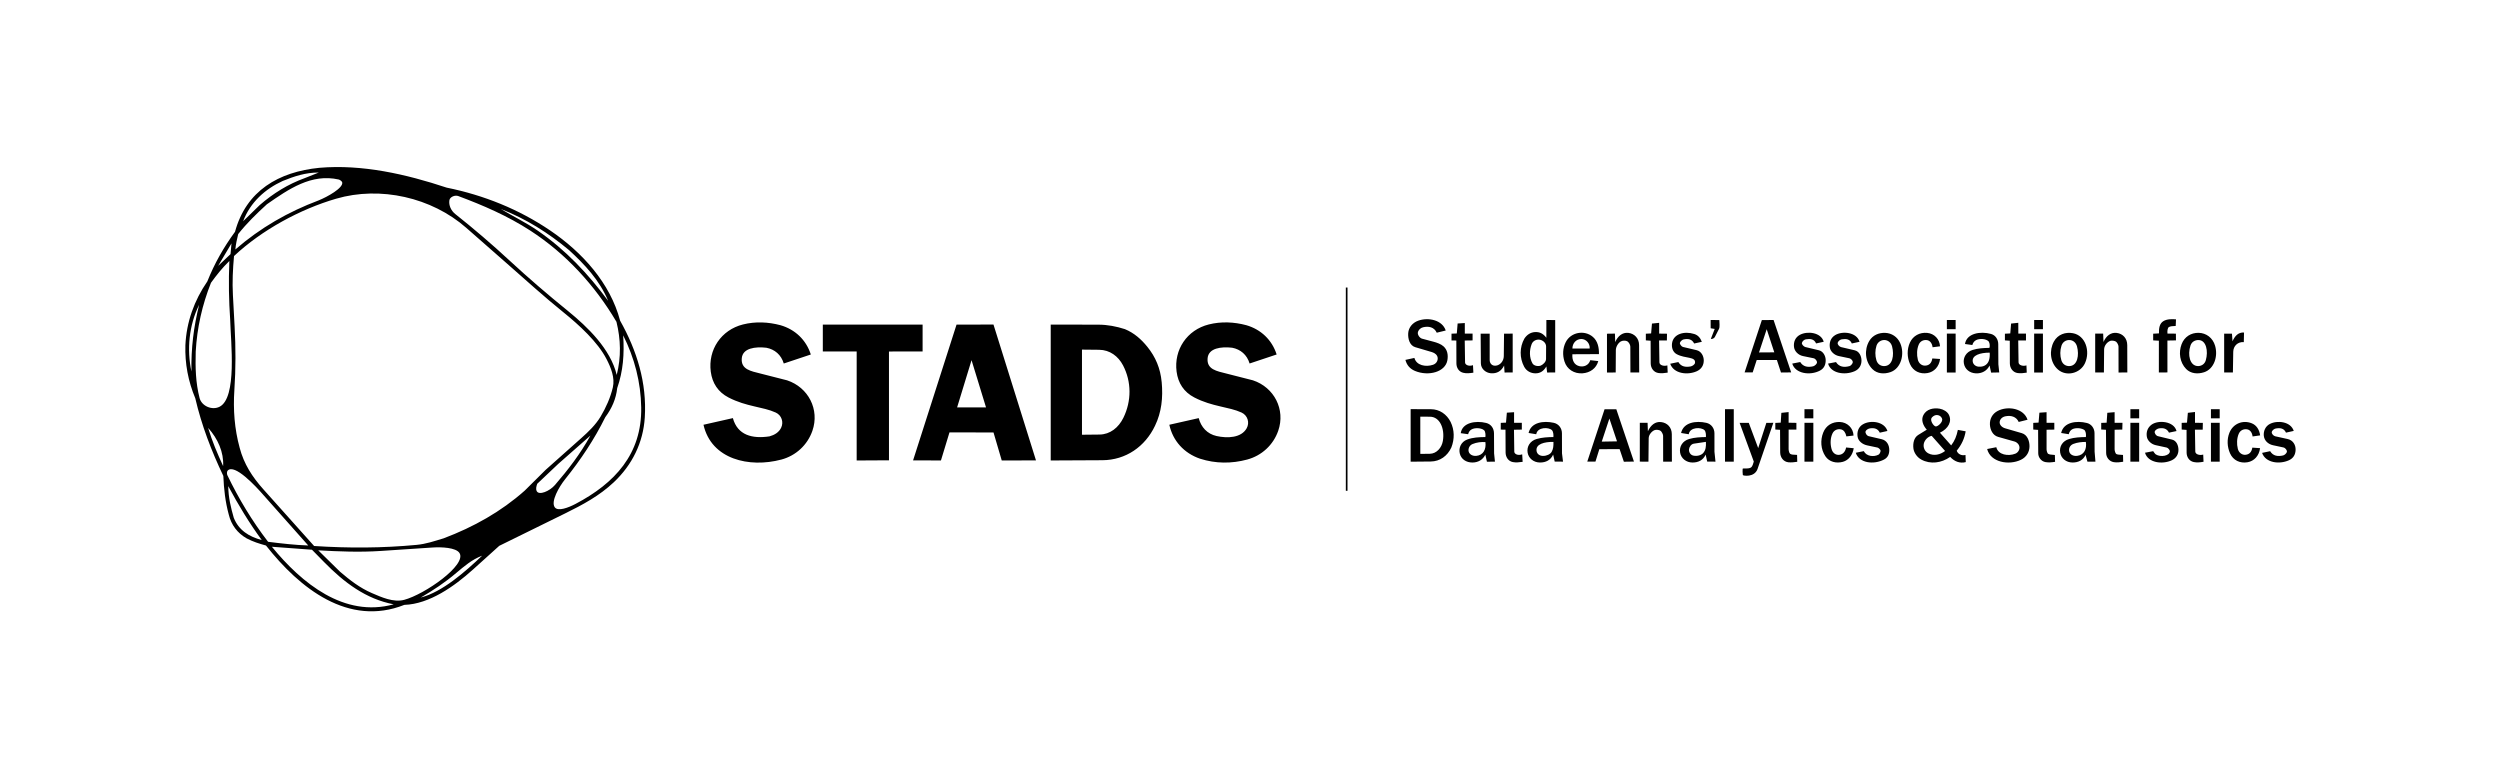
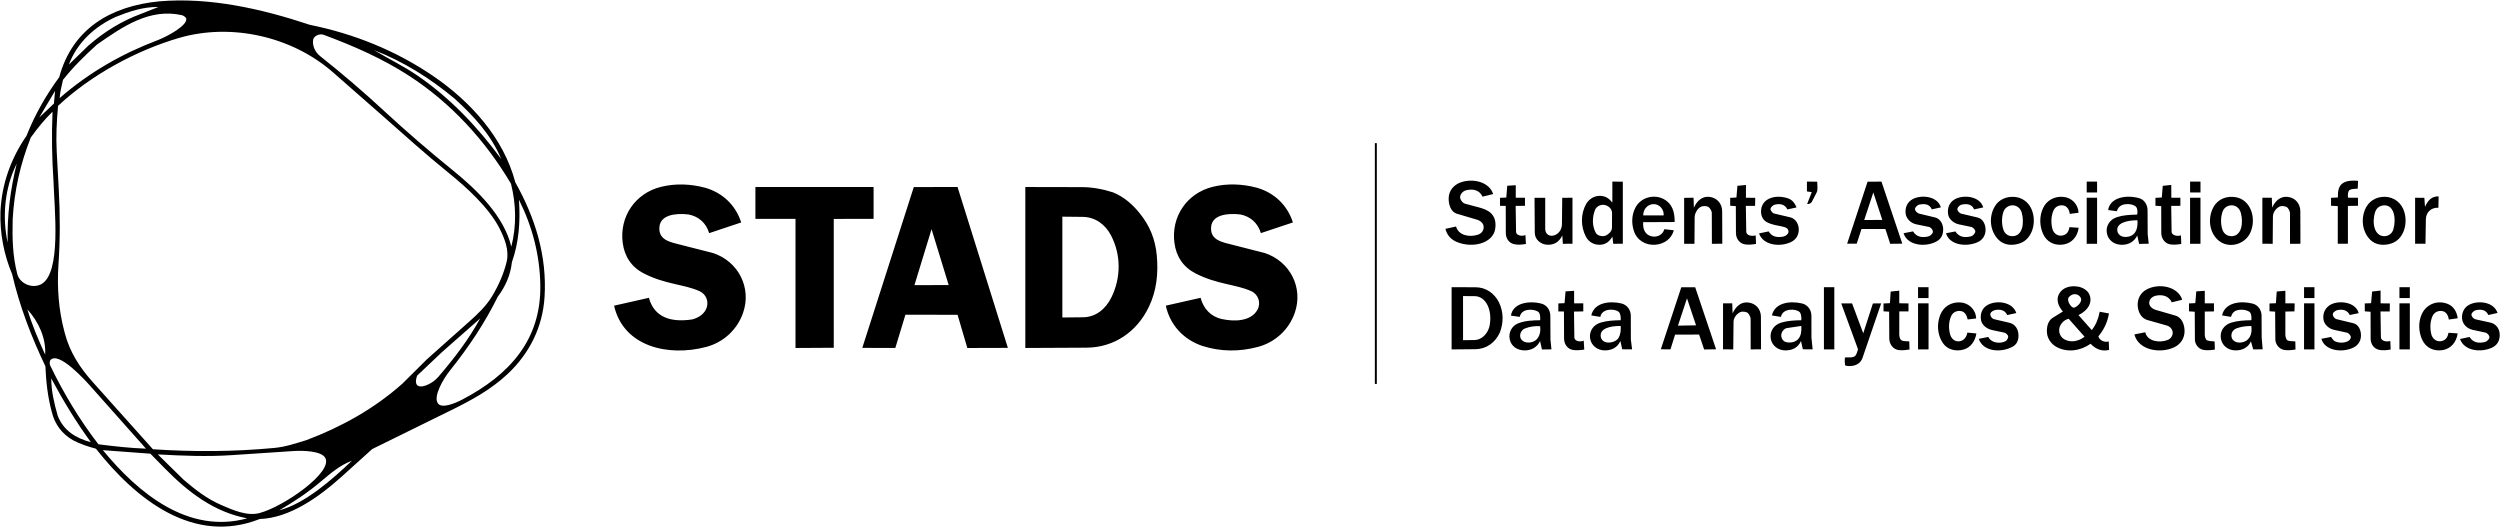
- <svg xmlns="http://www.w3.org/2000/svg" viewBox="0 0 3000 934">
+ <svg xmlns="http://www.w3.org/2000/svg" viewBox="222 200 2533 534">
  <path d="M1615 345h2v244h-2zm-220.97 113.5c1.73 18.66-.19 36.26-8.01 52.4-11.89 25.07-35.09 41.21-63.15 41.36l-62.01.31V389.48l57.32.12c10.96.02 21.47 2.09 31.7 5.36 11.07 4.58 19.55 12.06 26.94 21.21 9.86 12.2 15.67 25.89 17.19 42.33Zm-45.99 42.89c9.94-20.21 9.81-43.41-.38-62.91-5.8-11.11-15.92-18.6-28.7-18.74l-20.59-.21v102.15l21-.22c12.8-.14 22.89-8.31 28.67-20.07m-410.49 50.1c-38.34 10.22-83.95-.17-93.37-41.78l35.27-7.98c5.66 20.57 23.26 25.04 44.01 21.89 5.89-1.63 11.16-4.71 13.88-10.28 3.31-6.78.61-15.05-6.45-18.28-15.49-7.1-34.75-6.77-56.66-18.08-12.56-6.49-19.53-17.25-21.31-30.99-3.42-26.35 12.52-50.08 38.62-56.63 14.82-3.72 30.25-3.06 45.07.9 17.43 5.06 30.71 17.45 36.38 35.13l-32.46 10.83c-3.13-10.5-10.82-16.99-20.91-18.93-13.37-1.52-28.27.44-29.47 12.43-1.37 13.74 11.15 15.65 22.57 18.57l31.8 8.11c25.48 8.43 39.26 35.02 30.35 60.6-5.92 16.98-19.74 29.82-37.32 34.51Zm502.56-1.02c-19.43-6.67-32.71-21.52-36.92-40.77l35.27-7.97c2.77 10.79 10.19 19 21.37 21.49 13.25 2.95 29.65 2.23 36.13-9.2 3.9-6.87 1.22-15.6-6.08-18.96-15.41-7.09-34.73-6.76-56.66-18.09-12.56-6.48-19.53-17.25-21.31-31-3.42-26.35 12.52-50.08 38.62-56.63 14.82-3.72 30.25-3.06 45.07.9 17.43 5.06 30.71 17.45 36.38 35.13l-32.46 10.83c-3.14-10.49-10.83-16.99-20.91-18.93-13.37-1.52-28.28.44-29.47 12.43-1.37 13.74 11.15 15.65 22.57 18.57l31.8 8.11c25.48 8.43 39.26 35.02 30.35 60.59-5.92 17-19.76 29.8-37.31 34.51-18.61 4.99-37.8 4.97-56.45-1.03Zm-373.34 1.89-38.77.22.01-130.81-40.63-.01v-32.27h119.74v32.23l-40.36.09zm125.43-33.41-52.83-.07-10.24 33.67-33.45-.08 52.16-162.92 44.33-.11 51.01 163.03-41.08.12-9.89-33.64Zm-8.98-30.11-17.37-56.64-17.33 56.69zm1164.85 51.99c1.28 3.94 5.61 6.33 10.51 5.14l.35 8.55c-6.93 1.81-13.47-.57-18.73-6.23-10.53 7.41-23.77 9.12-34.6 3.22-5.36-2.92-8.86-8.41-9.49-13.28-.79-6.13.57-13.11 5.8-16.32l10.24-6.29c-4.23-4.67-7.27-11.5-4.06-17.59 3.72-7.06 11.94-8.93 19.61-7.58 4.45.79 8.94 3.56 10.71 6.82 4.5 8.27-.4 17.11-10.49 21.99l13.49 15.22c4.22-5.52 6.5-11.04 8.02-18.62l9.37 1.71c-1.4 8.62-4.9 16.15-10.73 23.25Zm-17.68-38.63c-1.22-2.9-3.98-4.48-7.35-4.08-1.92.23-4.92 2.34-5.47 4.02-1.09 3.37 2.62 8.89 5.09 9.56 2.29.62 9.49-5.31 7.73-9.51Zm3.72 38.99-16.06-18.16c-4.27.62-8.46 4.91-9.44 9.2-1.04 4.55.99 9.52 5.38 11.79 6.69 3.48 14.39 1.56 20.12-2.84Zm-592.54-4.12c-4.62 10.08-13.64 16.63-24.63 16.73l-24.17.23v-63.05l24.27.07c10.51.03 19.06 6.08 23.71 15.3 4.61 9.53 4.91 20.39.83 30.72Zm-10.13-7.96c2.51-15.03-3.75-28.97-15.42-29.05l-11.67-.08.02 44.69 11.44-.14c8.11-.1 14.28-7.3 15.64-15.42Zm693.71 22.62c-14.25 6.96-36.59 3.16-40.57-12.91l10.98-2.17c2.2 9.35 14.57 11.04 22.76 7.79 3.39-1.35 5.34-4.8 5.03-7.88s-2.69-5.83-6.12-6.8l-19.51-5.51c-6.66-1.88-9.55-8.85-9.82-14.74-.31-6.79 2.85-12.99 9.32-16.38 12.25-6.41 31.42-3.05 35.82 10.56l-10.6 2.65c-2.82-6.32-9.2-8.18-15.96-6.79-3.68.76-6.64 3.36-6.88 7-.22 3.39 2.83 6.33 6.5 7.4l20.1 5.84c6.72 1.95 9.21 9.51 9.2 15.65-.01 6.67-3.3 12.89-10.25 16.29m-481.62-12.76-24.34.05-4.65 14.93-9.8-.06 20.74-62.8h14.1l21.15 62.81-12.1.18-5.09-15.11Zm-3.1-9.35-9.16-27.37-9.17 27.7 18.32-.33Zm562.24 16.22c-2.81 6.31-8.7 9.24-15.66 9.18-7.64-.06-13.57-4.87-14.78-11.81-1.3-7.48 2.91-14.08 10.71-16.39 6.48-1.92 12.75-2.23 20.1-2.38.35-1.84.19-5.74-1.13-7.69-1.17-1.74-5.18-2.82-7.75-2.91-5.63-.2-10.12 1.11-11.67 7.22l-9.1-1.47c2.82-13.12 18.63-15.11 30.99-11.98 5.5 1.39 9.02 6.59 9.04 12.1l.11 22.32 1 11.93-9.61.04-2.26-8.17Zm-10.14 1.19c8.38-.95 11.84-8.25 10.49-16.71-4.81-.03-10.24.53-15.09 2.41-4.14 1.61-5.91 5.79-4.72 9.55 1.04 3.28 4.8 5.26 9.32 4.75m-710.13-1.48c-2.95 6.13-8.48 9.41-15.38 9.48-7.55.07-13.84-4.04-15.36-11.18-1.4-6.59 1.69-13.65 8.88-16.37 7-2.65 14.2-2.89 21.91-3.04.39-2.4.06-6.5-1.38-7.99-1.69-1.75-5.35-2.58-7.92-2.62-5.48-.1-10.02 1.57-11.39 7.23l-8.86-1.26c1.76-12.6 17.79-15.42 30.45-12.28 6.02 1.49 9.42 6.57 9.45 12.57l.12 23.98 1.01 9.89-9.62.14-1.91-8.54Zm-10.9 1.5c8.46-.68 12.14-7.99 10.97-16.54-4.86-.37-10.47.28-15.5 2.36-3.8 1.57-5.48 5.92-4.5 9.2s4.64 5.34 9.03 4.98m92.28-1.55c-2.96 6.64-8.7 9.54-15.79 9.52-7.51-.02-13.62-4.91-14.82-11.7-1.33-7.55 2.99-14.24 10.76-16.52 6.67-1.96 13.34-2.21 20.16-2.36.2-2.95-.15-6.58-1.74-8.2-3.79-3.87-17.46-4.01-18.87 4.85l-9.19-1.52c2.96-12.91 18.01-14.93 30.28-12.18 6.03 1.35 9.74 6.62 9.76 12.54l.06 24.04 1.24 10.01-10-.09zm-12.18 1.59c4.48.04 8.8-2.05 10.35-4.81 2.03-3.63 2.29-6.98 2.19-12-10.73-.15-21.74 2.49-20.23 11.08.55 3.11 3.18 5.69 7.7 5.74Zm195.18-1.58c-2.96 6.64-8.7 9.54-15.79 9.52-7.51-.02-13.62-4.91-14.82-11.7-1.33-7.55 2.99-14.24 10.76-16.52 6.67-1.96 13.34-2.21 20.16-2.36.19-2.91-.13-6.67-1.69-8.22-3.79-3.8-17.51-4.01-18.92 4.87l-9.18-1.52c2.95-12.91 18.01-14.93 30.27-12.19 6.01 1.34 9.76 6.61 9.76 12.54l.02 22.14 1.23 11.91-9.94-.09-1.87-8.39Zm-14.66 1.24c4.43.87 9.35-.3 11.87-3.29 2.87-3.4 3.41-7.61 3.09-13.22l-14.57 2.17c-3.27.49-5.59 4.28-5.74 7.06-.17 3.26 1.85 6.59 5.35 7.27Zm228.74 4.7c-12.43 6.5-29.96 4.34-33.93-8.14l9.62-1.94c3.11 6.35 12.13 7.29 17.86 4.12 1.14-.63 2.51-3.57 2.28-4.82s-2.38-3.32-3.72-3.6l-12.31-2.6c-5.88-1.24-10.63-5.24-11.5-10.21-1.03-5.84.88-11.82 6.22-15.02 9.28-5.56 25.95-3.44 29.53 7.93l-9.17 2.06c-2.3-4.88-6.44-5.97-11.89-5.17-1.91.28-4.66 1.93-5.14 3.52-.66 2.19 1.37 5.29 3.82 5.86l15.35 3.57c6.23 1.45 9.25 6.93 9.26 12.97 0 4.86-1.59 9.02-6.28 11.47m345.36.84c-11.5 5.47-28.91 2.93-32.2-9.02l9.8-1.87c.54.82 2.17 3.26 3.14 3.89 5.82 3.73 16.78 1.75 16.9-3.82.03-1.47-2.3-4.05-3.75-4.37l-13.26-2.9c-5.46-1.2-9.83-5.53-10.62-10-.99-5.67.82-11.03 5.6-14.56 8.05-5.93 26.94-4.36 30 7.63l-9.06 1.91c-2.38-4.79-6.46-5.97-11.96-5.12-1.8.28-4.55 2.02-5.05 3.54-.7 2.13 1.4 5.24 3.76 5.81l16.91 4.09c5.55 1.34 7.59 7.28 7.71 11.94.15 5.54-2.49 10.27-7.93 12.86Zm-627.79-26.42-.29 28.13-10.38-.05.02-46.58 9.32-.02.37 10.14c3.55-7.62 8.92-11.72 15.68-11.02 7.63.79 12.99 6.47 13.02 14.54l.11 32.95-10.5.03-.05-30.96c0-1.81-1.6-4.75-2.8-5.86-1.43-1.32-5.5-1.9-7.65-.95-3.29 1.44-6.8 5.51-6.84 9.65Zm768.27 26.45c-11.47 5.2-27.99 3.17-32.2-8.86l9.67-2.04c3.53 5.86 9.2 6.59 15.67 5.08 1.64-.38 4.08-2.61 4.41-4.2.42-2.01-1.82-4.86-4.13-5.35l-12.47-2.66c-6.03-1.29-10.53-5.68-11.09-11.42-.52-5.34 1.77-11.33 7.29-14.15 9.26-4.73 25.06-2.8 28.64 8.37l-9.31 2.08c-2.4-5.27-6.83-5.92-12.2-4.99-2.03.35-4.64 2.44-4.88 4.38s2.07 4.52 4.19 4.99l14.85 3.27c6.35 1.4 9.77 6.9 9.58 13.06-.17 5.54-2.53 9.95-8.01 12.44Zm-637.55 10.22c-3.71 10.83-17.68 8.39-17.75 7.5l-.31-3.89.09-3.54c.03-1.31 7.96.82 10.64-2.18 1.15-1.29 2.12-4.17 2.73-6.54l-17-46.45 10.98-.03 11.31 30.3 9.78-30.26 8.38-.07-18.87 55.15Zm576.23-23.98c1.12 4.58 4.88 7.49 9 7.2 4.35-.31 7.5-2.81 8.41-8.61l9.3.64c-1.21 9.27-7.15 15.51-14.97 16.9-8.99 1.59-17.32-2.2-21.09-10.73-3.43-7.77-3.88-16.74-.75-24.6 4.35-10.94 16-15.79 26.91-11.37 5.71 2.32 9.03 7.7 9.98 14.46l-9.06 1.31c-.52-4.54-2.94-8.06-6.75-8.6-4.16-.6-8.14 1.25-9.91 5.48-2.31 5.5-2.5 12.08-1.06 17.93Zm-487.57.06c1.36 5.09 5.17 7.72 9.55 7.15 4.04-.53 7.04-3.68 7.97-8.79l9.15.89c-1.3 8.18-6.13 14.39-12.99 16.3-7.8 2.17-16.41.21-20.98-6.6-5.7-8.47-6.29-19.31-2.64-28.51 3.41-8.59 10.95-13 19.9-12.68s16.12 7.16 16.48 16.29l-8.61 1.01c-.85-4.35-3.02-7.7-6.38-8.41-4.14-.87-8.32.75-10.27 4.85-2.61 5.48-2.83 12.32-1.18 18.51Zm349.81 7.3.18 8.19c-3.9.65-7.68 1.09-11.4.45-5.32-.92-8.98-5.72-9.02-10.92l-.22-27.9-5.7-.34v-7.94l6.49-.21.82-11.89 8.77-.76v12.73l9.43.05-.22 8.1-9.2.2-.03 23.52c0 1.54.87 5.04 2.21 5.69 1.46.7 3.55.8 7.9 1.04Zm-391.13-.03.22 8.26c-3.49.51-7.05.94-10.48.61-6.15-.58-9.97-5.97-10.01-11.82l-.16-27.16-5.68-.34v-7.95l6.49-.33.76-11.74 8.71-.92v12.76l9.34.17v8.09l-9.31.02-.04 23.36c0 1.58.67 4.79 1.82 5.65 1.39 1.04 4.02 1.21 8.33 1.33Zm-329.85-.69.53 9.01c-4.48.59-7.87 1.01-11.72.3-5.52-1.01-8.7-6.08-8.73-11.46l-.13-27.42-5.7-.1.02-8.1 6.29-.27 1.02-11.95 8.67-.56v12.72l9.3-.02v8.17l-9.42.17.37 26.31c.04 2.88 4.42 5.04 9.51 3.2Zm639.21.78.24 8.22c-4.31.64-7.74 1.01-11.67.29-4.86-.9-8.51-5.54-8.54-10.44l-.16-28.19-5.82-.41v-8.01l6.39-.32.99-11.9 8.6-.57v12.72l9.3-.02v8.18l-9.3.14v23.53c0 1.56.79 4.82 2.07 5.47 1.59.81 3.18.92 7.9 1.31m178.37 8.14c-4.31.78-7.87 1.09-11.61.36-5.52-1.08-8.67-6.01-8.68-11.41l-.06-27.2-5.86-.41-.02-8.03 6.4-.23 1.03-11.82 8.58-.99v12.95l9.41.11-.15 8.11-9.34.04.42 26.18c.06 3.52 5.25 4.95 9.52 3.72l.38 8.63ZM2070 491h10.53v63H2070zm95.35 63.002.017-46.64 10.65.004-.017 46.64zm391.105-.005.017-46.64 10.54.004-.017 46.64zm96.655-46.637h10.53V554h-10.53zM2165.36 491H2176v11h-10.64zm391.11 0H2567v11h-10.53zm96.64 0h10.53v11h-10.53zm-916.23-58.81c-2.33 14.2-22.64 19.71-38.87 12.94-5.94-2.48-9.84-6.8-11.52-13.26l10.78-2.36c2.52 9.12 13.64 11.14 22.3 8.24 3.88-1.3 5.95-4.68 5.66-8.22-.27-3.34-3.14-5.89-6.82-6.98l-20.09-5.93c-6.86-2.02-8.95-10.32-8.46-16.97s5.11-12.36 12.02-14.84c12.2-4.36 28.96-.77 32.98 11.81l-10.76 2.63c-3.07-6.75-9.67-8.14-16.42-6.52-3.01.72-5.63 3.13-6.25 6.2-.52 2.57 2 6.68 5.09 7.5l13.58 3.61c4.15 1.1 9 2.75 12.16 5.62 4.62 4.19 5.68 10.15 4.63 16.51Zm395.4-.19h-24.22l-4.83 14.86-9.71.02 20.7-62.78 14.08-.1 21.11 62.88-12.24.13-4.9-15.01Zm-3.13-9.19-9.1-27.77-9.24 27.89zm-273.5 16.9c-3.11 5.41-7.22 8.34-13.17 8.3-5.44-.03-10.71-2.68-13.55-8.04-5.56-10.49-5.51-23.29.29-33.6 3.06-4.76 7.55-7.56 12.67-7.88 5.39-.34 9.77 1.55 13.73 6.82l.03-21.31 10.59.07v62.85l-9.67.11zm-.4-8.77.07-15.16c.02-4.5-4.23-7.66-7.86-8.17-3.82-.53-7.97 1.38-9.5 5.4-2.8 7.33-2.9 16.06.97 23 1.78 3.2 7.08 3.85 9.9 2.73 2.4-.95 6.4-4.29 6.42-7.81Zm532.22 7.67c-3.08 6.44-9.25 9.76-16.46 9.41-7.51-.37-13.28-5-14.4-12.16-1.08-6.91 2.94-13.56 10.45-15.91 6.43-2.01 12.68-2.36 20.24-2.5.66-1.6.53-5.61-.76-7.49s-4.89-2.98-7.37-3.12c-5.83-.34-10.7 1.27-12.37 7.18l-8.82-1.21c1.94-12.9 18.51-15.62 31.29-12.06 5.48 1.52 8.6 6.71 8.63 12.22l.14 24.11 1.03 9.85-9.72.19-1.88-8.52Zm-13.02 1.41c5.67.41 9.98-1.92 12-6.77 1.26-3.03 1.43-6.99 1.2-10.08-11.34.01-21.72 3.06-20.32 11.01.54 3.05 3.28 5.56 7.12 5.84m-466.12-7.81 9.6 1.1c-2.33 8.78-9.92 14.04-18.95 14.67-9.89.69-18.71-4.74-21.67-14.36-2.32-7.53-2.11-15.68 1.51-22.93 6.04-12.1 22.55-15.19 32.76-6.3 5.85 5.09 7.31 12.96 7.16 20.56l-31.88.15c-.53 7.49 2.26 12.78 8.24 14.27 5.29 1.32 11.36-.83 13.23-7.15Zm-.72-13.96c.59-5.99-4.26-11.52-10.15-11.45s-10.54 4.87-10.58 11.44h20.73Zm372.66-6.45c5.71 12.99 1.01 30.31-11.6 34.71-7.65 2.67-16.04 2.09-21.67-3.49-8.95-8.87-10.18-23.19-3.9-33.84 4.17-7.06 11.53-10.04 19.19-9.74s14.61 4.68 17.98 12.36m-9.8 3.84c-1.21-4.65-4.97-7.46-9.01-7.61s-8.22 2.3-9.68 6.86c-1.76 5.46-1.76 11.92-.11 17.35 1.48 4.88 5.32 7.29 9.84 7.05 9.72-.5 11.71-13.11 8.97-23.65ZM2502 435.77c-5.59 12.29-22.25 16.57-32.46 7.66-9.5-8.3-10.7-23.05-4.85-33.62 4.71-8.52 13.88-11.64 22.86-9.96 15.03 2.79 21 21.52 14.45 35.92m-9.58-20.03c-1.28-4.75-4.85-7.54-8.96-7.7-4.28-.17-8.22 2.26-9.71 6.84-1.79 5.53-1.83 11.89-.13 17.4 1.49 4.84 5.43 7.25 9.87 7.02 9.68-.49 11.67-13.39 8.93-23.56m165.71-.78c3.69 12.78-1.18 27.81-13.26 31.74-7.7 2.5-16.1 1.66-21.54-3.96-7.65-7.9-9.2-19.76-5.41-29.71 3.44-9.04 11.42-13.82 20.47-13.64 9.12.19 16.98 6.02 19.74 15.57m-11.17 17.38c3.15-11.05.56-23.97-8.5-24.29-4.33-.15-8.38 2.04-9.9 6.63-3.63 10.96-.91 24.41 8.96 24.62 3.81.08 8.05-2.08 9.44-6.97Zm-707.95-11.97-.17 26.61-10.47.06v-46.58l9.54-.14.34 10.18c3.06-7.09 8.54-11.89 15.82-11.03s12.79 6.47 12.83 14.6l.14 32.9-10.55.03-.1-31.15c0-2.27-2.07-5.47-3.73-6.35-1.96-1.03-5.83-.95-7.84.31-3.18 1.99-5.79 6.33-5.82 10.56Zm585.92-.97-.24 27.6-10.46-.04v-46.6h9.56l.4 10.02c3.04-7.15 8.72-11.79 15.87-10.89 7.45.94 12.62 6.64 12.64 14.66l.1 32.83-10.55.03-.05-31.17c0-1.92-1.67-4.85-3-5.85-1.4-1.05-5.23-1.64-7-.91-3.8 1.55-7.23 5.77-7.27 10.33Zm-709.71-19.06.02 46.59-9.76.09-.54-8.41c-3.26 6.64-8.57 9.94-15.99 9.29-6.05-.53-11.86-5.24-11.91-12.04l-.26-35.44 10.84-.03v31.66c.02 4.17 2.97 7.3 7.43 6.76 5.42-.66 9.43-5.73 9.5-11.39l.3-26.99 10.37-.1Zm220.76 45.22c-11.1 4.9-27.6 2.88-31.73-9.07l9.76-2.03c3.38 5.67 8.76 6.35 14.82 5.25 2.15-.39 4.92-2.39 5.18-4.21 1.1-7.9-11.56-4.88-21.95-10.47-4.85-2.62-6.32-8.14-5.61-13.13 1.59-11.23 14.67-14.91 26.7-11.09 4.42 1.4 7.25 4.61 9.06 9.37l-9.24 2.02c-2.51-5.25-7.24-6.12-12.87-4.84-1.57.36-4.01 2.66-4.23 4.2s2.06 4.4 3.63 4.77l16.39 3.86c5.78 1.36 8.6 7.26 8.63 12.27.03 5.61-2.63 10.5-8.54 13.11Zm148.12-.91c-11.93 6.39-29.81 3.77-33.4-8.35l9.57-1.86c3.41 5.65 9.09 6.65 15.56 5.1 1.7-.41 4.18-2.6 4.51-4.16.46-2.21-1.82-5.03-4.11-5.5l-12.58-2.58c-5.9-1.21-10.27-5.93-10.85-10.88-.71-6.06 1.53-11.66 7.11-14.65 8.97-4.81 25.38-2.99 28.55 8.36l-9.16 2c-2.32-5.4-6.94-5.83-12.33-4.94-1.96.33-4.43 2.46-4.7 4.48-.23 1.73 2.27 4.32 4.2 4.78l16.18 3.87c5.34 1.28 7.94 6.86 8.15 11.21.25 5.23-1.42 10.28-6.7 13.1Zm41.39.84c-11.81 5.15-28.55 2.53-31.78-9.19l9.49-1.81c3.66 5.9 9.78 6.69 16.38 4.78 1.59-.46 3.8-3.2 3.8-4.78 0-1.82-2.28-4.17-4.11-4.55l-12.63-2.64c-5.5-1.15-10.03-5.55-10.76-9.9-1.05-6.28.94-12 6.38-15.29 8.61-5.2 25.81-3.58 29.19 8.04l-9.25 2.01c-2.34-5.33-6.82-5.86-12.24-4.96-1.97.33-4.5 2.45-4.74 4.44-.24 1.89 2.07 4.41 4.08 4.88l16.34 3.83c5.71 1.34 8.06 7.26 8.14 12.13.1 5.67-2.67 10.57-8.29 13.02Zm75.9-13.94c1.13 4.6 4.87 7.48 8.99 7.21 4.4-.29 7.48-2.77 8.41-8.62l9.29.63c-1.18 9.33-7.13 15.48-14.97 16.88-9.01 1.61-17.28-2.16-21.08-10.7-3.66-8.22-3.82-17.78-.1-25.91s11.78-12.41 20.67-11.57c8.77.83 14.95 7.64 15.43 16.1l-8.93 1.14c-.5-4.44-2.95-8.05-6.74-8.58-4.17-.58-8.14 1.24-9.91 5.48-2.29 5.49-2.49 12.09-1.06 17.92Zm299.51 15.36-10.28.07.03-38.14-6.84-.38v-8.01l6.96-.38c-.17-5.82.42-11.84 5.51-14.82 4.27-2.51 10.29-2.46 14.93-2.03l-.37 7.93c-3.79.17-6.08.25-8.06 1.26-1.8.92-2.17 5.12-1.8 7.88l10.1.09.07 8.09-10.26.18.02 38.25Zm-833.32-8.68.47 8.98c-4.52.69-8.37 1.1-12.31.1-5.27-1.34-8.04-6.12-8.05-11.26l-.08-27.43-5.8-.09v-8.12l6.36-.25.98-11.96 8.62-.55v12.7h9.33v8.15l-9.43.13.41 26.35c.05 2.93 4.55 4.99 9.5 3.23Zm664.53 8.93c-3.96.64-7.29.97-10.88.51-5.78-.75-9.39-6.01-9.41-11.59l-.08-27.21-5.85-.4v-8.01l6.44-.35.98-11.83 8.63-.91.06 12.98h9.17v8.19l-9.3.06.39 26.19c.05 3.55 5.35 4.98 9.47 3.69l.36 8.69Zm-430.88-.02c-4.09.66-7.28.97-10.86.52-5.85-.74-9.49-5.87-9.51-11.6l-.12-27.19-5.73-.42v-7.99l6.34-.35 1-11.82 8.64-.88v12.92l9.41.12-.15 8.11-9.35.04.4 26.19c.05 3.54 5.26 4.98 9.53 3.68l.4 8.68Zm678.26-.2-10.5.04v-46.62l9.36.06.66 9.12c2.9-6.45 6.82-10.89 13.82-10.54l-.26 11.52c-7.22-.54-12.56 4.63-12.68 11.6l-.41 24.83Zm-238.51-46.58h10.54V447h-10.54zm-104.74-.01h10.53V447h-10.53zm-278.52 4.21c-.77 1.51-3.69 2.72-4.68 2.01l4.62-11.86-4.87-.76-.03-9.98 10.44.13c.02 2.93.79 8.24-.42 10.6l-5.04 9.86ZM2441 384h10.53v11H2441zm-104.76 0h10.53v11h-10.53zM567.49 683.5c-22.18 20.01-52.27 41.42-82.27 42.35-67.22 26.55-125.46-19.79-166.03-71.22-8.06-2.2-15.77-4.64-23.16-8.56-11.15-6.35-18.53-16.15-21.54-28.67-4.13-15.28-5.83-30.31-6.49-46.28-14.4-30.26-26.11-60.72-33.67-93.22-8.57-20.53-12.52-41.53-11.86-63.67 1.29-27.82 10.54-53.6 26.34-76.56 8.56-21.53 19.61-40.92 33.21-59.52 13.36-49.22 52.32-71.96 101.27-76.79 51.33-4.37 103.92 7.59 152.72 23.8 44.61 9.07 86.69 25.94 124.3 51.47 38.32 26.01 71.91 62.91 83.81 108.13 20.22 36.01 32.23 74.72 29.62 116.22-1.91 30.31-15.17 56.95-37.15 77.69-17.21 16.23-37.24 27.01-58.53 37.48l-78.95 38.84-31.6 28.52ZM311.66 246.09c16.38-14.19 33.96-25.05 53.97-32.33l16.91-6.72c-15.84-.09-29.43 4.52-43.32 10.13-21.17 9.7-38.88 25.64-47.47 48.29zm-29.23 53.27c30.29-26.3 63.42-45.12 99.87-58.87 10.41-4.15 29.87-14.95 28.36-21.65-.28-1.26-2.7-3.08-4.22-3.43-32.75-7.4-59.89 11.42-86.16 29.71-12.57 11.44-24 22.59-34.44 35.76-1.51 6.25-2.86 11.97-3.41 18.48m250.06 346.58c35.85-13.53 68.81-31.99 97.14-57.16l25.19-24.99 42.81-38.13c8.66-7.71 17.13-15.79 23.14-25.83 6.38-10.67 11.76-22.73 14.63-34.92 2.72-11.55-2.33-23.81-7.46-33.82-10.66-20.81-33.19-41.26-51.81-56.3-23.38-18.87-44.94-38.51-67.55-58.35l-49.05-43.04c-41.66-36.56-103.25-50.39-156.18-34.95-43.34 12.64-89.16 37.55-122.53 68.8-1.42 15.86-2.19 30.97-1.33 46.85l2.03 37.51c1.4 25.79 1.46 50.46-.27 76.33-1.59 23.73.17 46.76 6.33 69.33 5.09 19.52 15.13 35 28.38 49.81l60.98 68.12c41.42 2.69 81.93 2.52 122.92-1.34 11.52-1.09 21.12-4.46 32.63-7.92m207.59-196.01c5.41-21.6 4.86-42.56-.32-63.73-25.86-43.72-60.63-81.77-103.39-109.47-27.16-17.6-56.53-30.33-86.43-41.46-4.18-1.55-9.99 1.15-10.64 4.88-1.07 6.15 2.01 12.7 7.03 16.69a1117 1117 0 0 1 65.07 55.76c22.82 21.12 45.62 40.66 69.72 60.21 24.22 19.66 51.49 46.02 58.95 77.12Zm-10.27-88.87c-10.42-24.9-28.03-43.56-47.01-60.96-24.66-20.55-51.62-37.57-81.85-49.33 14.87 8.99 29.89 16.03 44.33 26.02 33.38 22.95 60.66 51.94 84.54 84.26Zm-453.17-56.13 1.15-12.87-16 26.94 14.86-14.07Zm-13.15 183.16c21.15-10.74 13.47-77.5 12.74-104.05-1.59-23.75-2.03-46.09-1-70.86-8.56 8.33-15.28 16.8-22.05 26.16-10.56 26.57-16.72 53.86-18.32 82.62-.51 19.06-.12 37.25 4.64 55.69 2.5 9.67 14.96 15.03 23.99 10.44m-33.75-42.24c-.53-28.26 2.66-53.45 9.22-80.13-12.31 24.89-14.84 53.75-9.22 80.13m460.95 158.82c46.97-24.73 79.67-59.77 78.76-115.8-.49-30.12-7.9-59.02-21.63-86.46 1.49 22.38-.04 42.88-7.17 63.31-1.42 12.98-6.45 24.34-14.29 34.88-13.24 26.81-29.5 51.11-48.2 74.46-7.34 9.17-17.53 26.91-12.39 33.76 3.86 5.15 16.29.4 24.91-4.14Zm-422.93-45.34c.93-16.53-6.32-32.92-18-45.85 4.87 16.2 10.96 30.4 18 45.85m398.27 22.58c15.83-18.39 30.43-37.31 42.49-59.24l-38.72 34.1-25.13 23.77c-1.13 3.22-1.9 6.27-.58 8.84 2.7 5.29 15.32.22 21.95-7.48ZM369.9 654.58l-53.35-60.05c-9.68-11.19-35.09-38.49-43.34-29.84-.94.98-1.17 3.91-.39 5.53 13.75 28.5 29.71 55 48.88 79.93 16.77 2.11 32.29 3.88 48.21 4.43Zm-55.8-6.52c-15.25-20.83-27.9-41.8-40.21-64.7.18 13.68 3.11 25.69 6.64 38 5.92 14.86 18.03 22.55 33.57 26.7m75.12 26.75-14.85-15.13-48.12-3.57c35.78 43.65 86.68 85.43 146.19 69.07-33.37-6.33-59.54-26.26-83.21-50.37Zm95.74 45.02c24.81-6.63 75.44-41.92 66.42-56.2-4.18-6.62-21.59-7.33-32.44-6.61l-61.97 4.12c-25.45 1.69-49.96.65-75.08-.74l26.09 25.6c11.89 10.17 23.67 19.41 38.36 25.74 11.17 4.81 25.83 11.5 38.61 8.08Zm93.64-53.04c-12.39 4.69-21.49 12.71-31.1 20.74-13.39 11.41-27.42 20.71-42.63 29.54 26.11-6.76 53.59-31.14 73.73-50.29Z" />
</svg>
